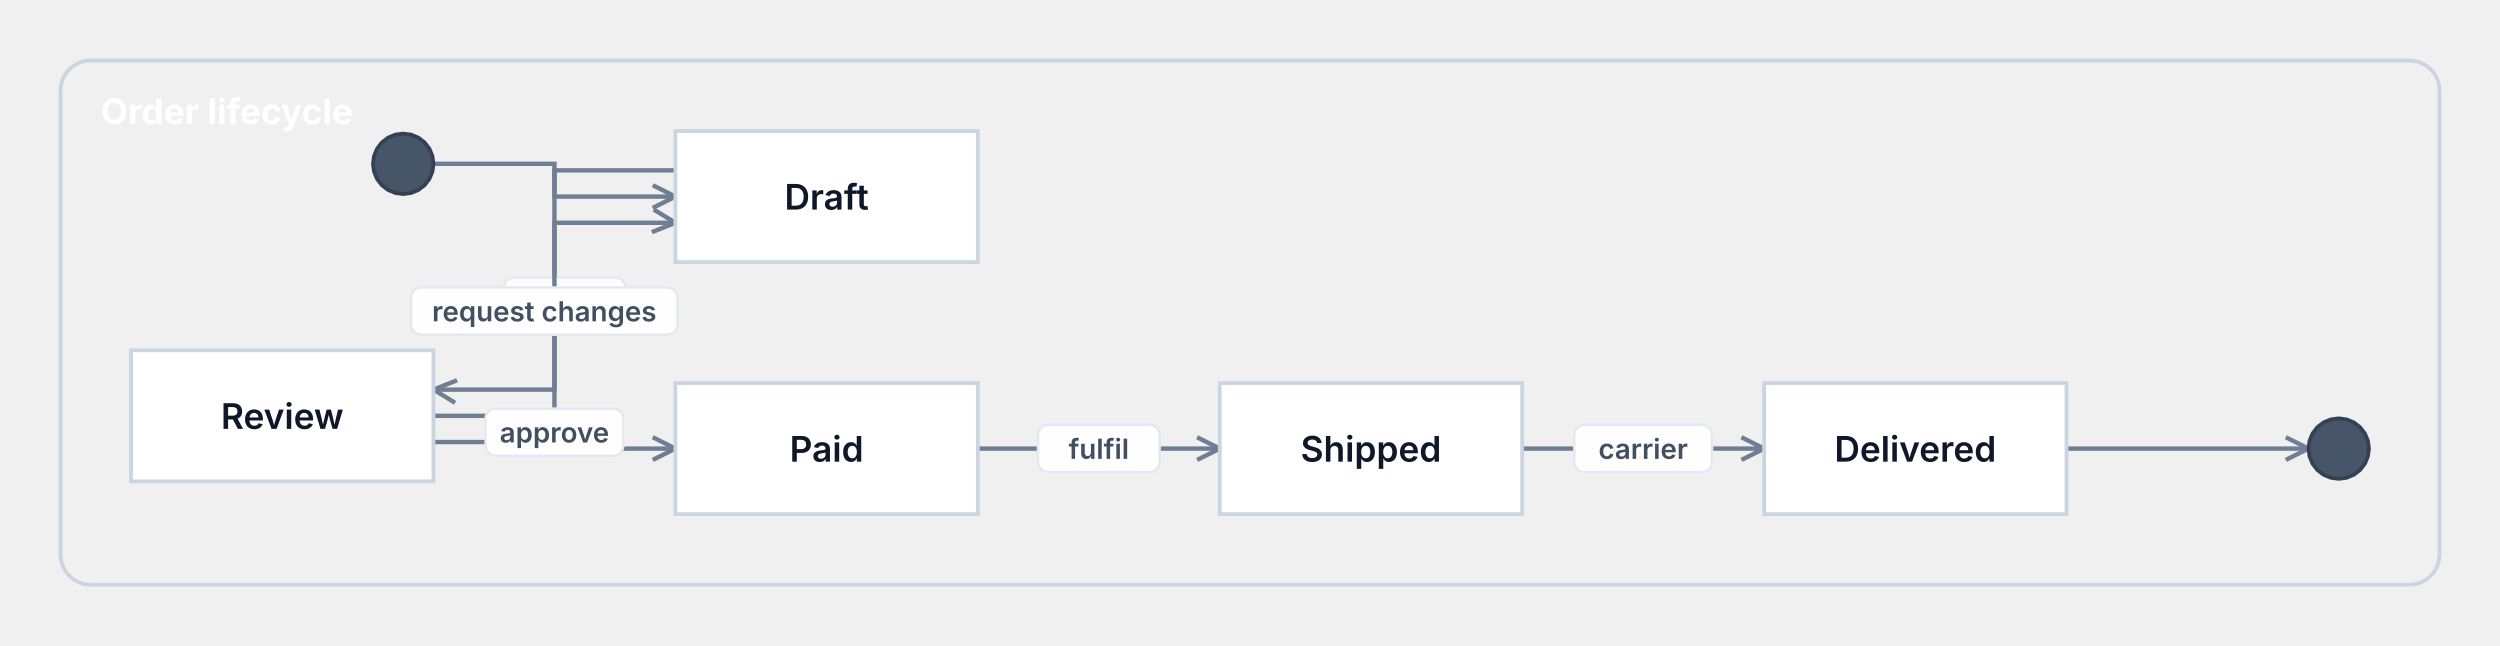
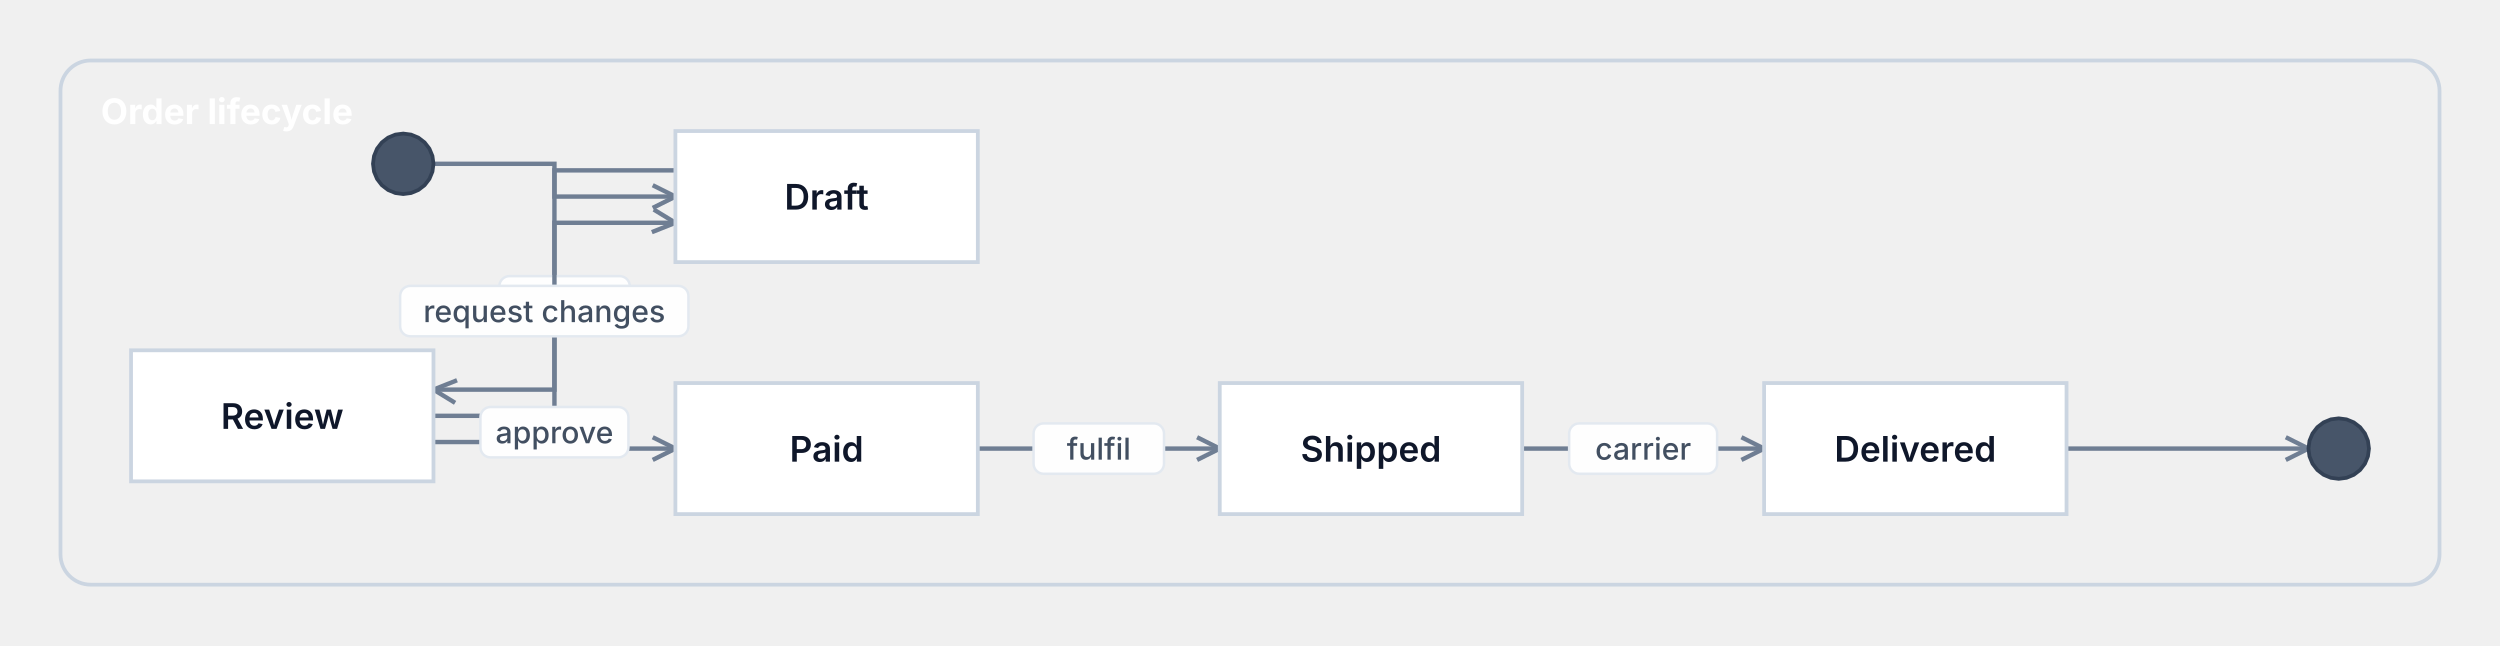
<svg xmlns="http://www.w3.org/2000/svg" viewBox="-24 -24 992 256" width="992" height="256" data-openflowkit-document="template-order-state" data-page="page-1" data-theme="dark" data-pixel-ratio="1">
  <g data-connector-id="edge:state-start-&gt;draft:1">
    <path d="M148 41 L196 41 L196 54 L244 54" fill="none" stroke="#64748b" stroke-width="1.75" opacity="1" />
    <path d="M235 58.5 L244 54 L235 49.5" fill="none" stroke="#64748b" stroke-width="1.75" opacity="1" stroke-linejoin="round" />
  </g>
  <g data-connector-id="edge:draft-&gt;review:1">
    <path d="M244 43.6 L196 43.6 L196 130.6 L148 130.6" fill="none" stroke="#64748b" stroke-width="1.75" opacity="1" />
-     <rect x="175.889" y="86.183" width="48.28" height="18.75" rx="4" fill="#ffffff" stroke="#e2e8f0" stroke-width="1" />
-     <text x="200.029" y="95.558" text-anchor="middle" dominant-baseline="middle" fill="#334155" font-family="Inter, ui-sans-serif, system-ui, sans-serif" font-size="11" font-weight="600">submit</text>
+     <rect x="174.149" y="85.558" width="51.76" height="20" rx="4" fill="#ffffff" stroke="#e2e8f0" stroke-width="1" />
+     <text x="200.029" y="95.558" text-anchor="middle" dominant-baseline="middle" fill="#334155" font-family="Inter, ui-sans-serif, system-ui, sans-serif" font-size="12" font-weight="500">submit</text>
    <path d="M157.35 126.883 L148 130.6 L156.584 135.85" fill="none" stroke="#64748b" stroke-width="1.75" opacity="1" stroke-linejoin="round" />
  </g>
  <g data-connector-id="edge:review-&gt;draft:1">
    <path d="M148 151.4 L196 151.4 L196 64.4 L244 64.4" fill="none" stroke="#64748b" stroke-width="1.75" opacity="1" />
-     <rect x="139.121" y="90.067" width="105.7" height="18.75" rx="4" fill="#ffffff" stroke="#e2e8f0" stroke-width="1" />
-     <text x="191.971" y="99.442" text-anchor="middle" dominant-baseline="middle" fill="#334155" font-family="Inter, ui-sans-serif, system-ui, sans-serif" font-size="11" font-weight="600">request changes</text>
+     <rect x="134.771" y="89.442" width="114.4" height="20" rx="4" fill="#ffffff" stroke="#e2e8f0" stroke-width="1" />
+     <text x="191.971" y="99.442" text-anchor="middle" dominant-baseline="middle" fill="#334155" font-family="Inter, ui-sans-serif, system-ui, sans-serif" font-size="12" font-weight="500">request changes</text>
    <path d="M234.65 68.117 L244 64.4 L235.416 59.15" fill="none" stroke="#64748b" stroke-width="1.75" opacity="1" stroke-linejoin="round" />
  </g>
  <g data-connector-id="edge:review-&gt;paid:1">
    <path d="M148 141 L196 141 L196 154 L244 154" fill="none" stroke="#64748b" stroke-width="1.75" opacity="1" />
-     <rect x="168.67" y="138.125" width="54.66" height="18.75" rx="4" fill="#ffffff" stroke="#e2e8f0" stroke-width="1" />
-     <text x="196" y="147.5" text-anchor="middle" dominant-baseline="middle" fill="#334155" font-family="Inter, ui-sans-serif, system-ui, sans-serif" font-size="11" font-weight="600">approve</text>
+     <rect x="166.64" y="137.5" width="58.72" height="20" rx="4" fill="#ffffff" stroke="#e2e8f0" stroke-width="1" />
+     <text x="196" y="147.5" text-anchor="middle" dominant-baseline="middle" fill="#334155" font-family="Inter, ui-sans-serif, system-ui, sans-serif" font-size="12" font-weight="500">approve</text>
    <path d="M235 158.5 L244 154 L235 149.5" fill="none" stroke="#64748b" stroke-width="1.75" opacity="1" stroke-linejoin="round" />
  </g>
  <g data-connector-id="edge:paid-&gt;shipped:1">
    <path d="M364 154 L460 154" fill="none" stroke="#64748b" stroke-width="1.75" opacity="1" />
-     <rect x="387.86" y="144.625" width="48.28" height="18.75" rx="4" fill="#ffffff" stroke="#e2e8f0" stroke-width="1" />
-     <text x="412" y="154" text-anchor="middle" dominant-baseline="middle" fill="#334155" font-family="Inter, ui-sans-serif, system-ui, sans-serif" font-size="11" font-weight="600">fulfil</text>
+     <rect x="386.12" y="144" width="51.76" height="20" rx="4" fill="#ffffff" stroke="#e2e8f0" stroke-width="1" />
+     <text x="412" y="154" text-anchor="middle" dominant-baseline="middle" fill="#334155" font-family="Inter, ui-sans-serif, system-ui, sans-serif" font-size="12" font-weight="500">fulfil</text>
    <path d="M451 158.5 L460 154 L451 149.5" fill="none" stroke="#64748b" stroke-width="1.75" opacity="1" stroke-linejoin="round" />
  </g>
  <g data-connector-id="edge:shipped-&gt;delivered:1">
    <path d="M580 154 L676 154" fill="none" stroke="#64748b" stroke-width="1.75" opacity="1" />
-     <rect x="600.67" y="144.625" width="54.66" height="18.75" rx="4" fill="#ffffff" stroke="#e2e8f0" stroke-width="1" />
-     <text x="628" y="154" text-anchor="middle" dominant-baseline="middle" fill="#334155" font-family="Inter, ui-sans-serif, system-ui, sans-serif" font-size="11" font-weight="600">carrier</text>
+     <rect x="598.64" y="144" width="58.72" height="20" rx="4" fill="#ffffff" stroke="#e2e8f0" stroke-width="1" />
+     <text x="628" y="154" text-anchor="middle" dominant-baseline="middle" fill="#334155" font-family="Inter, ui-sans-serif, system-ui, sans-serif" font-size="12" font-weight="500">carrier</text>
    <path d="M667 158.5 L676 154 L667 149.5" fill="none" stroke="#64748b" stroke-width="1.75" opacity="1" stroke-linejoin="round" />
  </g>
  <g data-connector-id="edge:delivered-&gt;state-end:1">
    <path d="M796 154 L892 154" fill="none" stroke="#64748b" stroke-width="1.75" opacity="1" />
    <path d="M883 158.5 L892 154 L883 149.5" fill="none" stroke="#64748b" stroke-width="1.75" opacity="1" stroke-linejoin="round" />
  </g>
  <g data-node-id="dsl-1q1oumc" transform="matrix(1 0 0 1 0 0)">
    <rect x="0" y="0" width="944" height="208" rx="12" fill="rgba(241,245,249,0.08)" stroke="#cbd5e1" stroke-width="1.5" />
    <g>
      <text x="16" y="20" text-anchor="start" dominant-baseline="middle" fill="#ffffff" font-family="Inter, ui-sans-serif, system-ui, sans-serif" font-size="14" font-weight="700">Order lifecycle</text>
    </g>
  </g>
  <g data-node-id="state-start" transform="matrix(1 0 0 1 124 29)">
    <path d="M24 12 L23.591 15.106 L22.392 18 L20.485 20.485 L18 22.392 L15.106 23.591 L12 24 L8.894 23.591 L6 22.392 L3.515 20.485 L1.608 18 L0.409 15.106 L0 12 L0.409 8.894 L1.608 6 L3.515 3.515 L6 1.608 L8.894 0.409 L12 0 L15.106 0.409 L18 1.608 L20.485 3.515 L22.392 6 L23.591 8.894 Z" fill="#475569" stroke="#334155" stroke-width="1.5" />
    <g>
      <text x="12" y="12" text-anchor="middle" dominant-baseline="middle" fill="#ffffff" font-family="Inter, ui-sans-serif, system-ui, sans-serif" font-size="14" font-weight="600" />
    </g>
  </g>
  <g data-node-id="draft" transform="matrix(1 0 0 1 244 28)">
    <rect x="0" y="0" width="120" height="52" fill="#ffffff" stroke="#cbd5e1" stroke-width="1.5" />
    <g>
      <text x="60" y="26" text-anchor="middle" dominant-baseline="middle" fill="#0f172a" font-family="Inter, ui-sans-serif, system-ui, sans-serif" font-size="14" font-weight="600">Draft</text>
    </g>
  </g>
  <g data-node-id="review" transform="matrix(1 0 0 1 28 115)">
    <rect x="0" y="0" width="120" height="52" fill="#ffffff" stroke="#cbd5e1" stroke-width="1.5" />
    <g>
      <text x="60" y="26" text-anchor="middle" dominant-baseline="middle" fill="#0f172a" font-family="Inter, ui-sans-serif, system-ui, sans-serif" font-size="14" font-weight="600">Review</text>
    </g>
  </g>
  <g data-node-id="paid" transform="matrix(1 0 0 1 244 128)">
    <rect x="0" y="0" width="120" height="52" fill="#ffffff" stroke="#cbd5e1" stroke-width="1.5" />
    <g>
      <text x="60" y="26" text-anchor="middle" dominant-baseline="middle" fill="#0f172a" font-family="Inter, ui-sans-serif, system-ui, sans-serif" font-size="14" font-weight="600">Paid</text>
    </g>
  </g>
  <g data-node-id="shipped" transform="matrix(1 0 0 1 460 128)">
    <rect x="0" y="0" width="120" height="52" fill="#ffffff" stroke="#cbd5e1" stroke-width="1.5" />
    <g>
      <text x="60" y="26" text-anchor="middle" dominant-baseline="middle" fill="#0f172a" font-family="Inter, ui-sans-serif, system-ui, sans-serif" font-size="14" font-weight="600">Shipped</text>
    </g>
  </g>
  <g data-node-id="delivered" transform="matrix(1 0 0 1 676 128)">
    <rect x="0" y="0" width="120" height="52" fill="#ffffff" stroke="#cbd5e1" stroke-width="1.5" />
    <g>
      <text x="60" y="26" text-anchor="middle" dominant-baseline="middle" fill="#0f172a" font-family="Inter, ui-sans-serif, system-ui, sans-serif" font-size="14" font-weight="600">Delivered</text>
    </g>
  </g>
  <g data-node-id="state-end" transform="matrix(1 0 0 1 892 142)">
    <path d="M24 12 L23.591 15.106 L22.392 18 L20.485 20.485 L18 22.392 L15.106 23.591 L12 24 L8.894 23.591 L6 22.392 L3.515 20.485 L1.608 18 L0.409 15.106 L0 12 L0.409 8.894 L1.608 6 L3.515 3.515 L6 1.608 L8.894 0.409 L12 0 L15.106 0.409 L18 1.608 L20.485 3.515 L22.392 6 L23.591 8.894 Z" fill="#475569" stroke="#334155" stroke-width="1.5" />
    <g>
      <text x="12" y="12" text-anchor="middle" dominant-baseline="middle" fill="#ffffff" font-family="Inter, ui-sans-serif, system-ui, sans-serif" font-size="14" font-weight="600" />
    </g>
  </g>
</svg>
